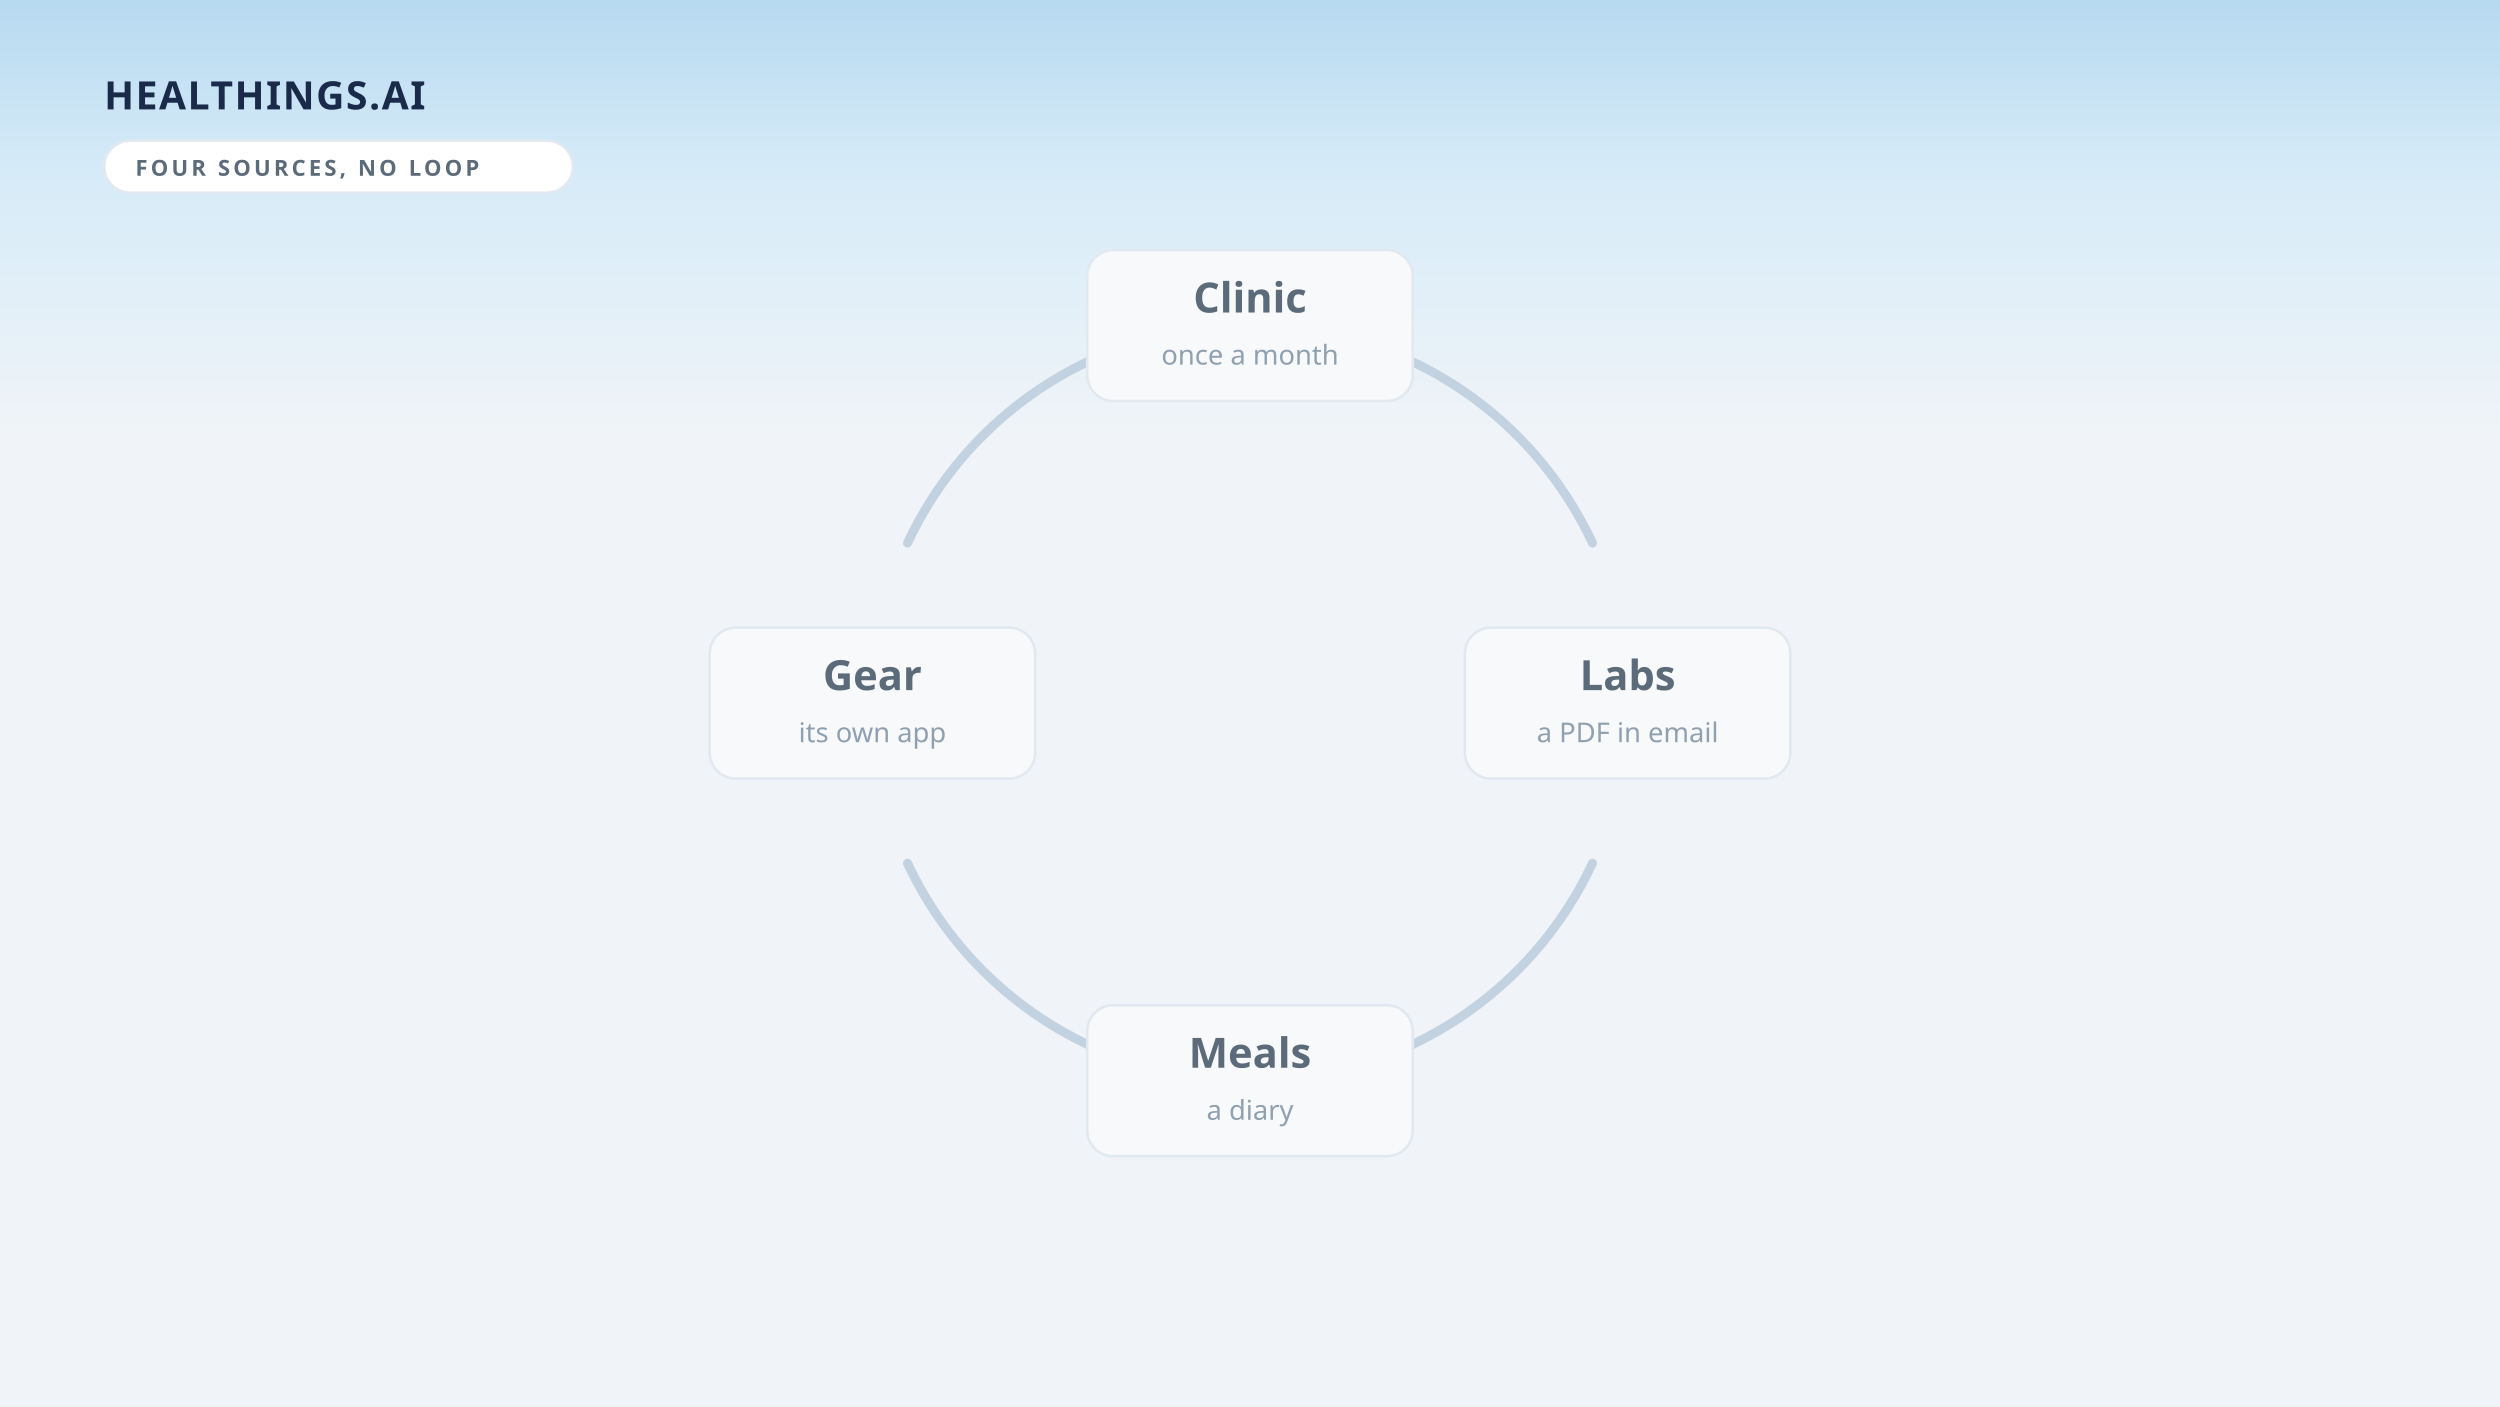
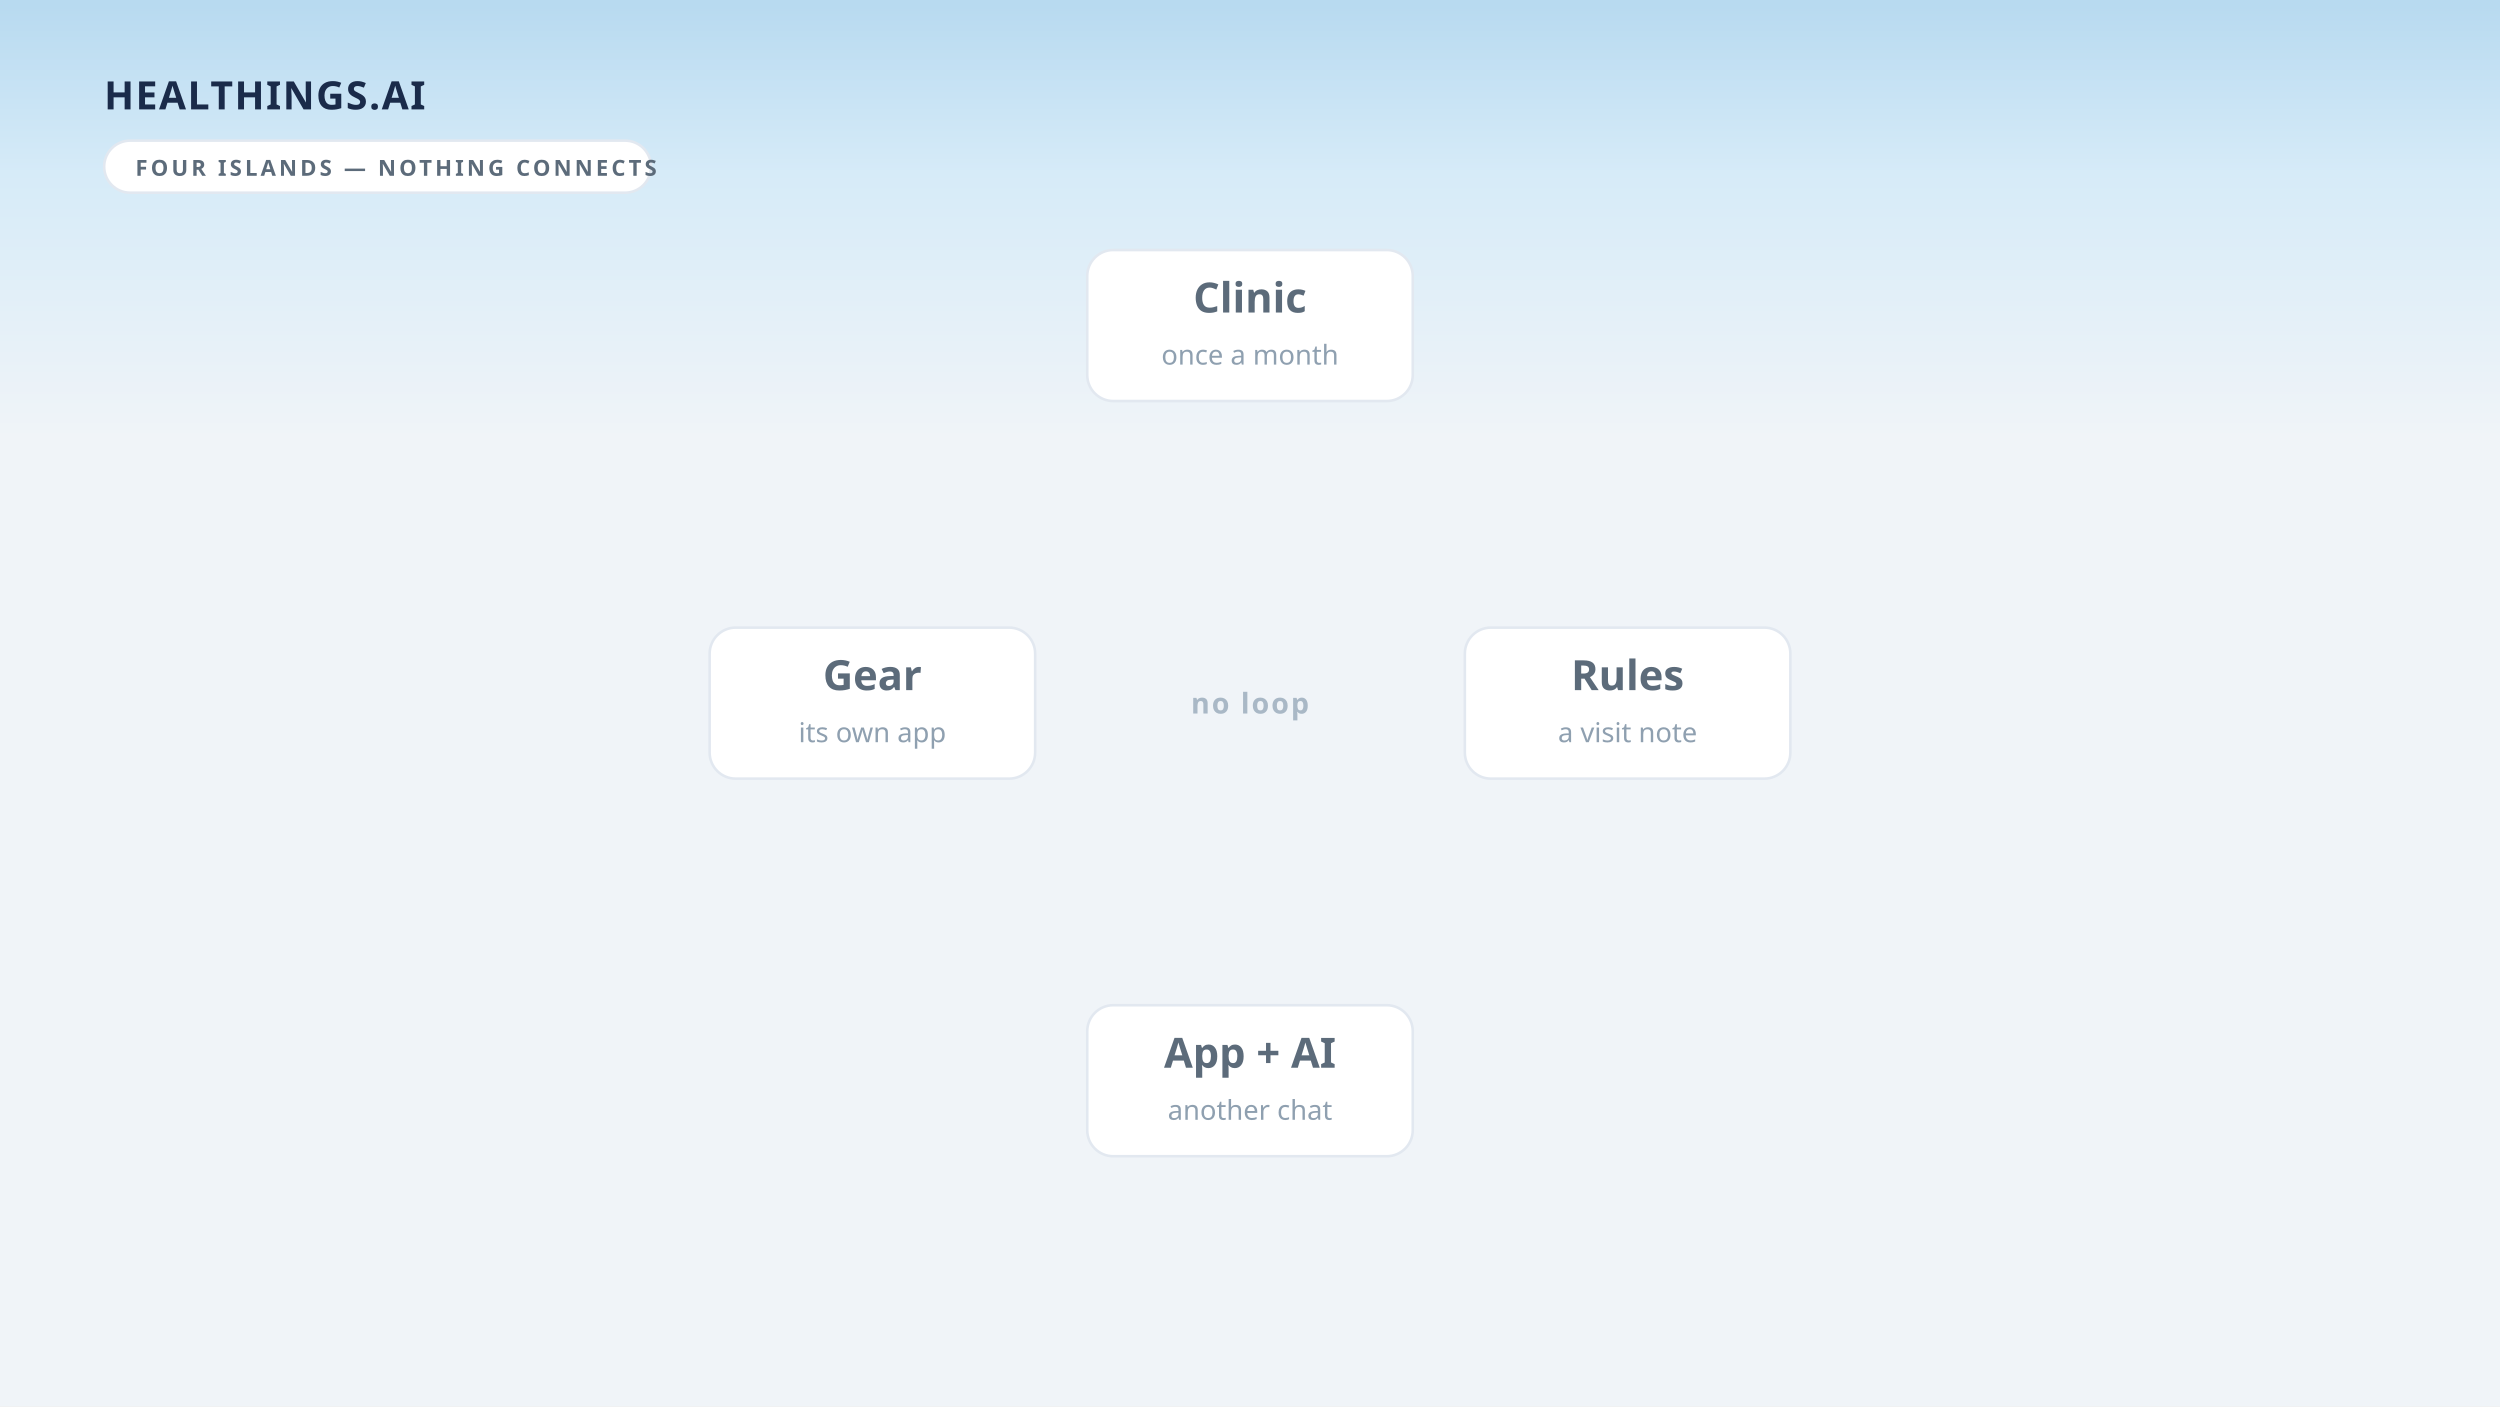
<svg xmlns="http://www.w3.org/2000/svg" viewBox="0 0 1920 1080" width="1920" height="1080">
  <defs>
    <linearGradient id="page" x1="0" y1="0" x2="0" y2="1">
      <stop offset="0" stop-color="#B8DAF0" />
      <stop offset="0.12" stop-color="#D6EBF8" />
      <stop offset="0.31" stop-color="#F0F4F8" />
      <stop offset="1" stop-color="#F0F4F8" />
    </linearGradient>
  </defs>
  <rect width="1920" height="1080" fill="url(#page)" />
  <text x="80" y="84" font-family="Montserrat" fill="#1A2B4A" font-size="30" font-weight="700" letter-spacing="1.2">HEALTHINGS.AI</text>
-   <rect x="80" y="108" width="360" height="40" rx="20" fill="#FFFFFF" stroke="#E2E8F0" stroke-width="2" />
-   <text x="104" y="135" font-family="Montserrat" fill="#5C6B7A" font-size="17" font-weight="700" letter-spacing="2.4">FOUR SOURCES, NO LOOP</text>
-   <g stroke="#C3D2E0" stroke-width="7" stroke-linecap="round" fill="none">
-     <path d="M 1083 277 A 290 290 0 0 1 1223 417" />
-     <path d="M 1223 663 A 290 290 0 0 1 1083 803" />
-     <path d="M 837 803 A 290 290 0 0 1 697 663" />
-     <path d="M 697 417 A 290 290 0 0 1 837 277" />
-   </g>
+   <rect x="80" y="108" width="420" height="40" rx="20" fill="#FFFFFF" stroke="#E2E8F0" stroke-width="2" />
+   <text x="104" y="135" font-family="Montserrat" fill="#5C6B7A" font-size="17" font-weight="700" letter-spacing="2.4">FOUR ISLANDS — NOTHING CONNECTS</text>
  <g font-family="Montserrat" text-anchor="middle">
-     <rect x="835" y="192" width="250" height="116" rx="20" fill="#F8F9FA" stroke="#E2E8F0" stroke-width="2" />
-     <rect x="1125" y="482" width="250" height="116" rx="20" fill="#F8F9FA" stroke="#E2E8F0" stroke-width="2" />
-     <rect x="835" y="772" width="250" height="116" rx="20" fill="#F8F9FA" stroke="#E2E8F0" stroke-width="2" />
-     <rect x="545" y="482" width="250" height="116" rx="20" fill="#F8F9FA" stroke="#E2E8F0" stroke-width="2" />
+     <rect x="835" y="192" width="250" height="116" rx="20" fill="#FFFFFF" stroke="#E2E8F0" stroke-width="2" />
+     <rect x="1125" y="482" width="250" height="116" rx="20" fill="#FFFFFF" stroke="#E2E8F0" stroke-width="2" />
+     <rect x="835" y="772" width="250" height="116" rx="20" fill="#FFFFFF" stroke="#E2E8F0" stroke-width="2" />
+     <rect x="545" y="482" width="250" height="116" rx="20" fill="#FFFFFF" stroke="#E2E8F0" stroke-width="2" />
    <text x="960" y="240" fill="#5C6B7A" font-size="32" font-weight="700">Clinic</text>
    <text x="960" y="280" fill="#8FA0B0" font-size="21" font-weight="500">once a month</text>
-     <text x="1250" y="530" fill="#5C6B7A" font-size="32" font-weight="700">Labs</text>
-     <text x="1250" y="570" fill="#8FA0B0" font-size="21" font-weight="500">a PDF in email</text>
-     <text x="960" y="820" fill="#5C6B7A" font-size="32" font-weight="700">Meals</text>
-     <text x="960" y="860" fill="#8FA0B0" font-size="21" font-weight="500">a diary</text>
+     <text x="1250" y="530" fill="#5C6B7A" font-size="32" font-weight="700">Rules</text>
+     <text x="1250" y="570" fill="#8FA0B0" font-size="21" font-weight="500">a visit note</text>
+     <text x="960" y="820" fill="#5C6B7A" font-size="32" font-weight="700">App + AI</text>
+     <text x="960" y="860" fill="#8FA0B0" font-size="21" font-weight="500">another chat</text>
    <text x="670" y="530" fill="#5C6B7A" font-size="32" font-weight="700">Gear</text>
    <text x="670" y="570" fill="#8FA0B0" font-size="21" font-weight="500">its own app</text>
+     <text x="960" y="548" fill="#A9B8C6" font-size="22" font-weight="600" letter-spacing="1.5">no loop</text>
  </g>
</svg>
